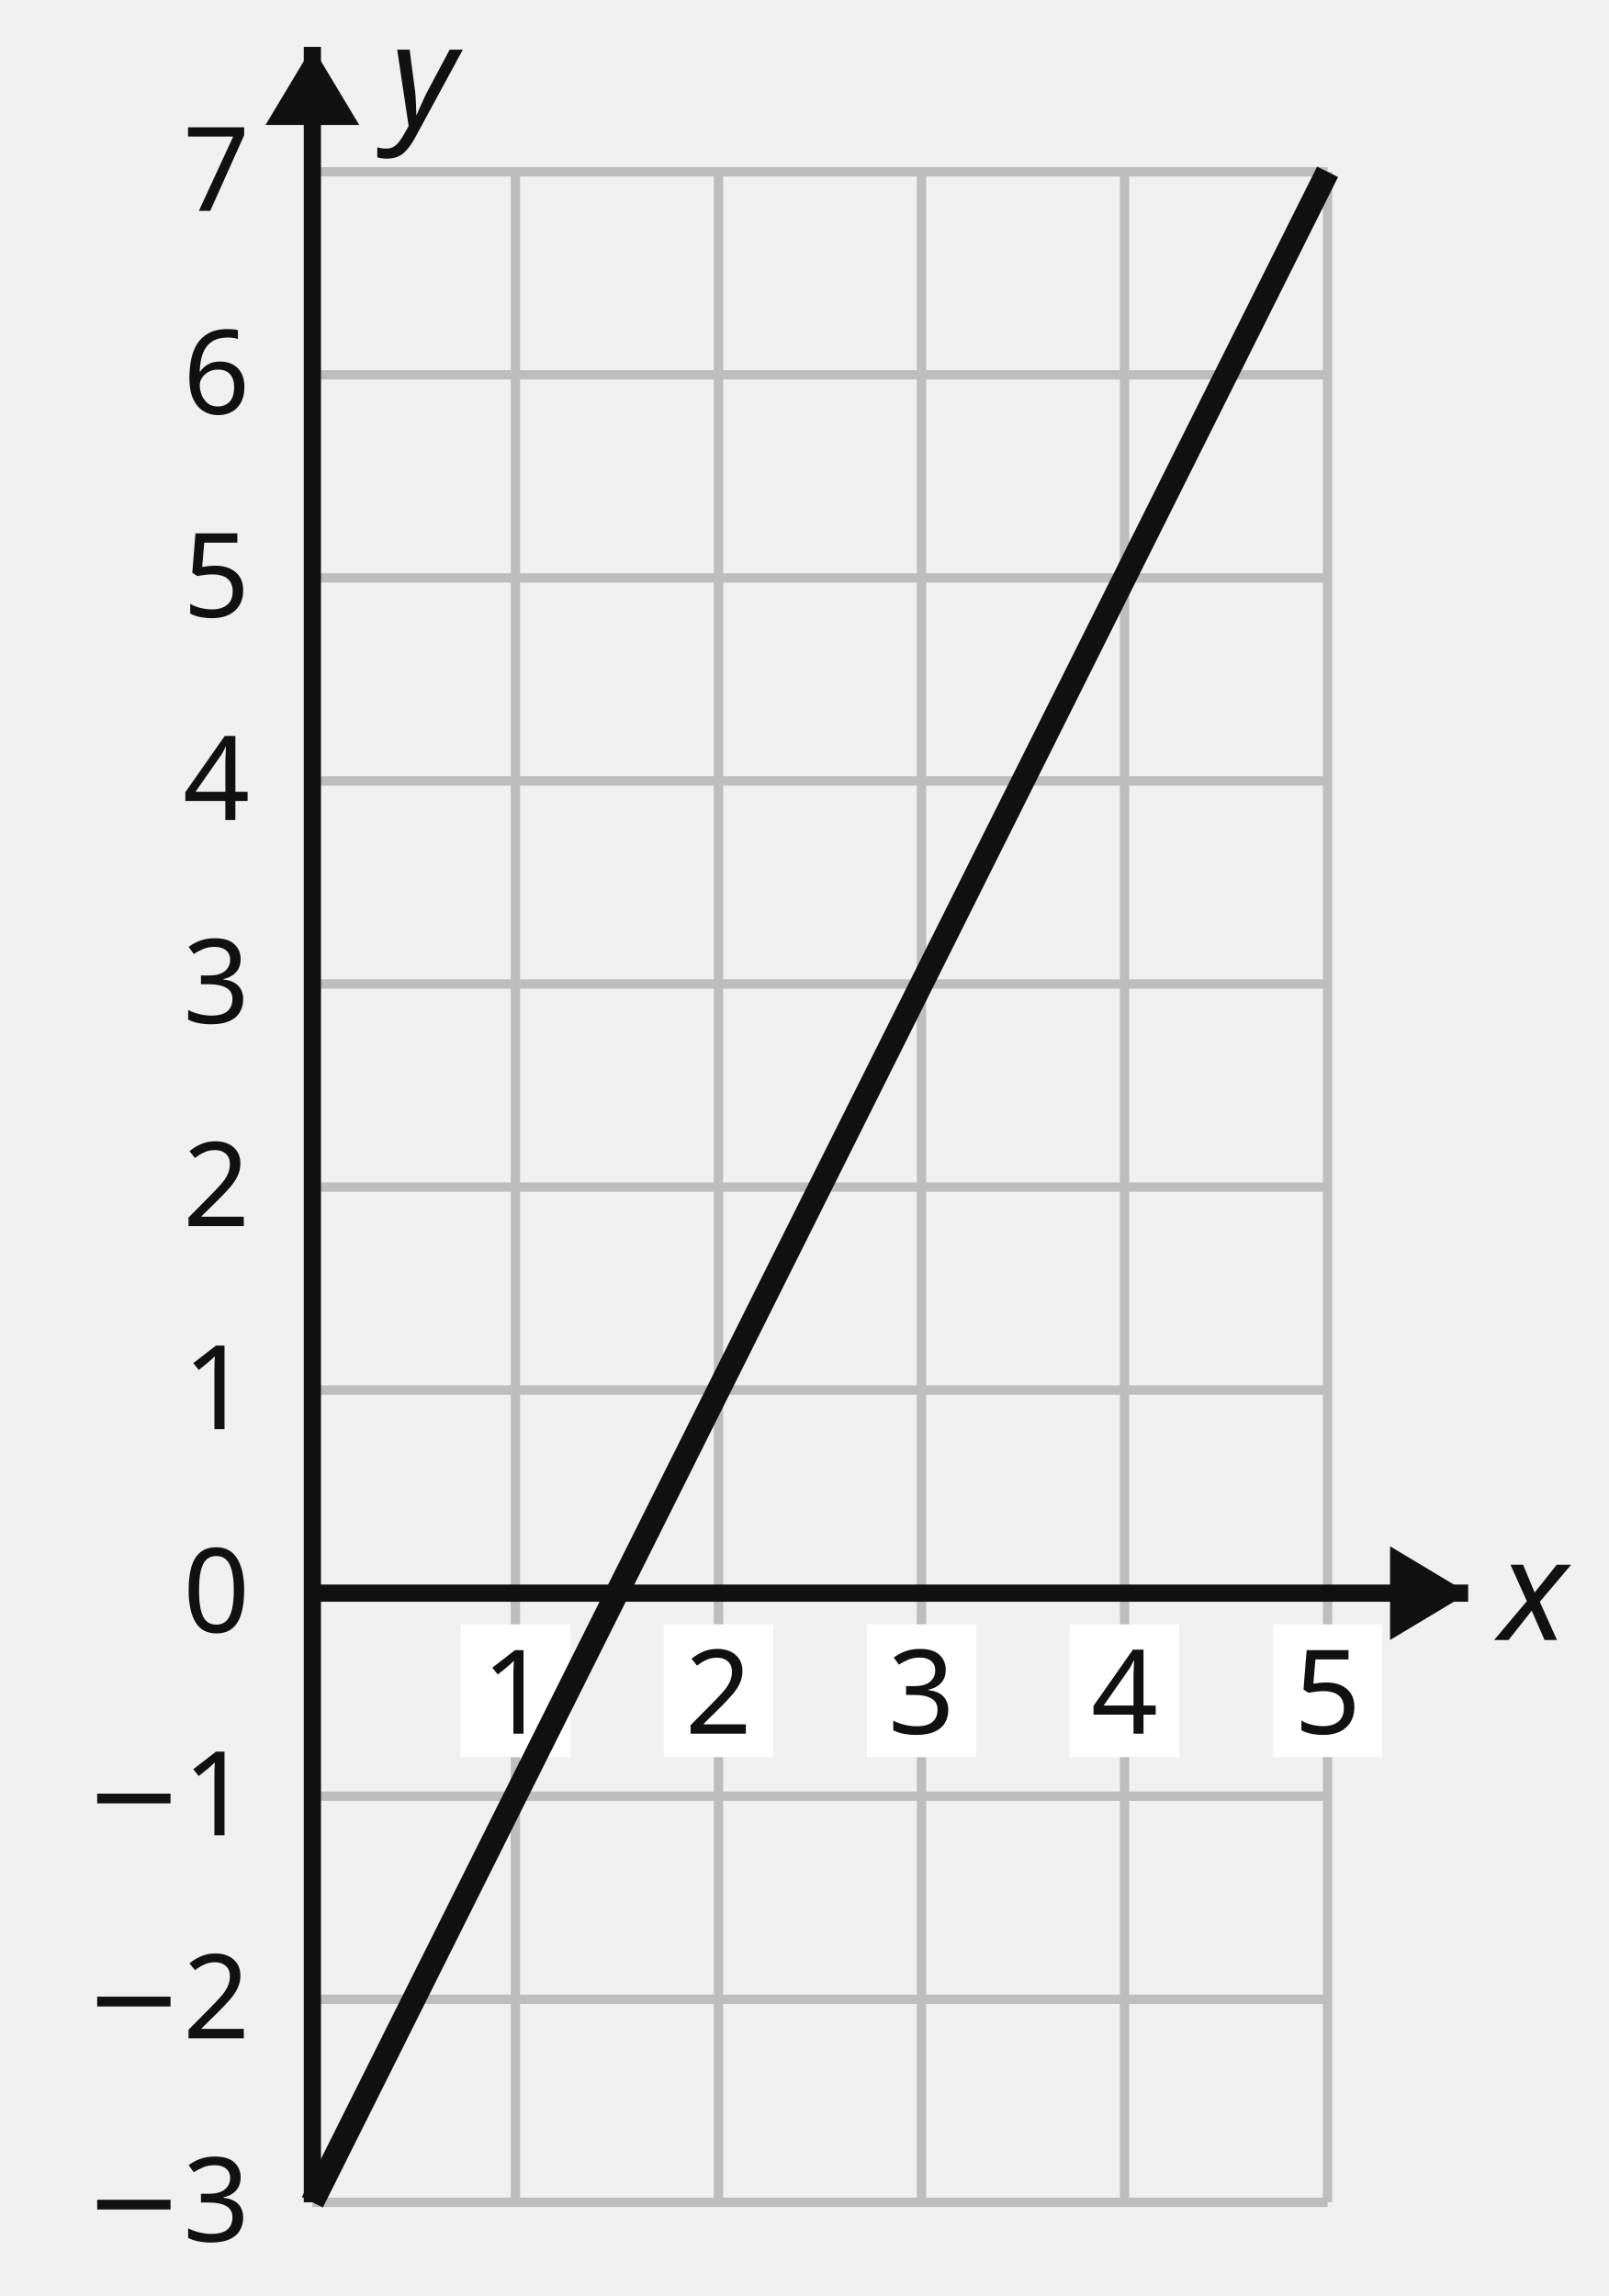
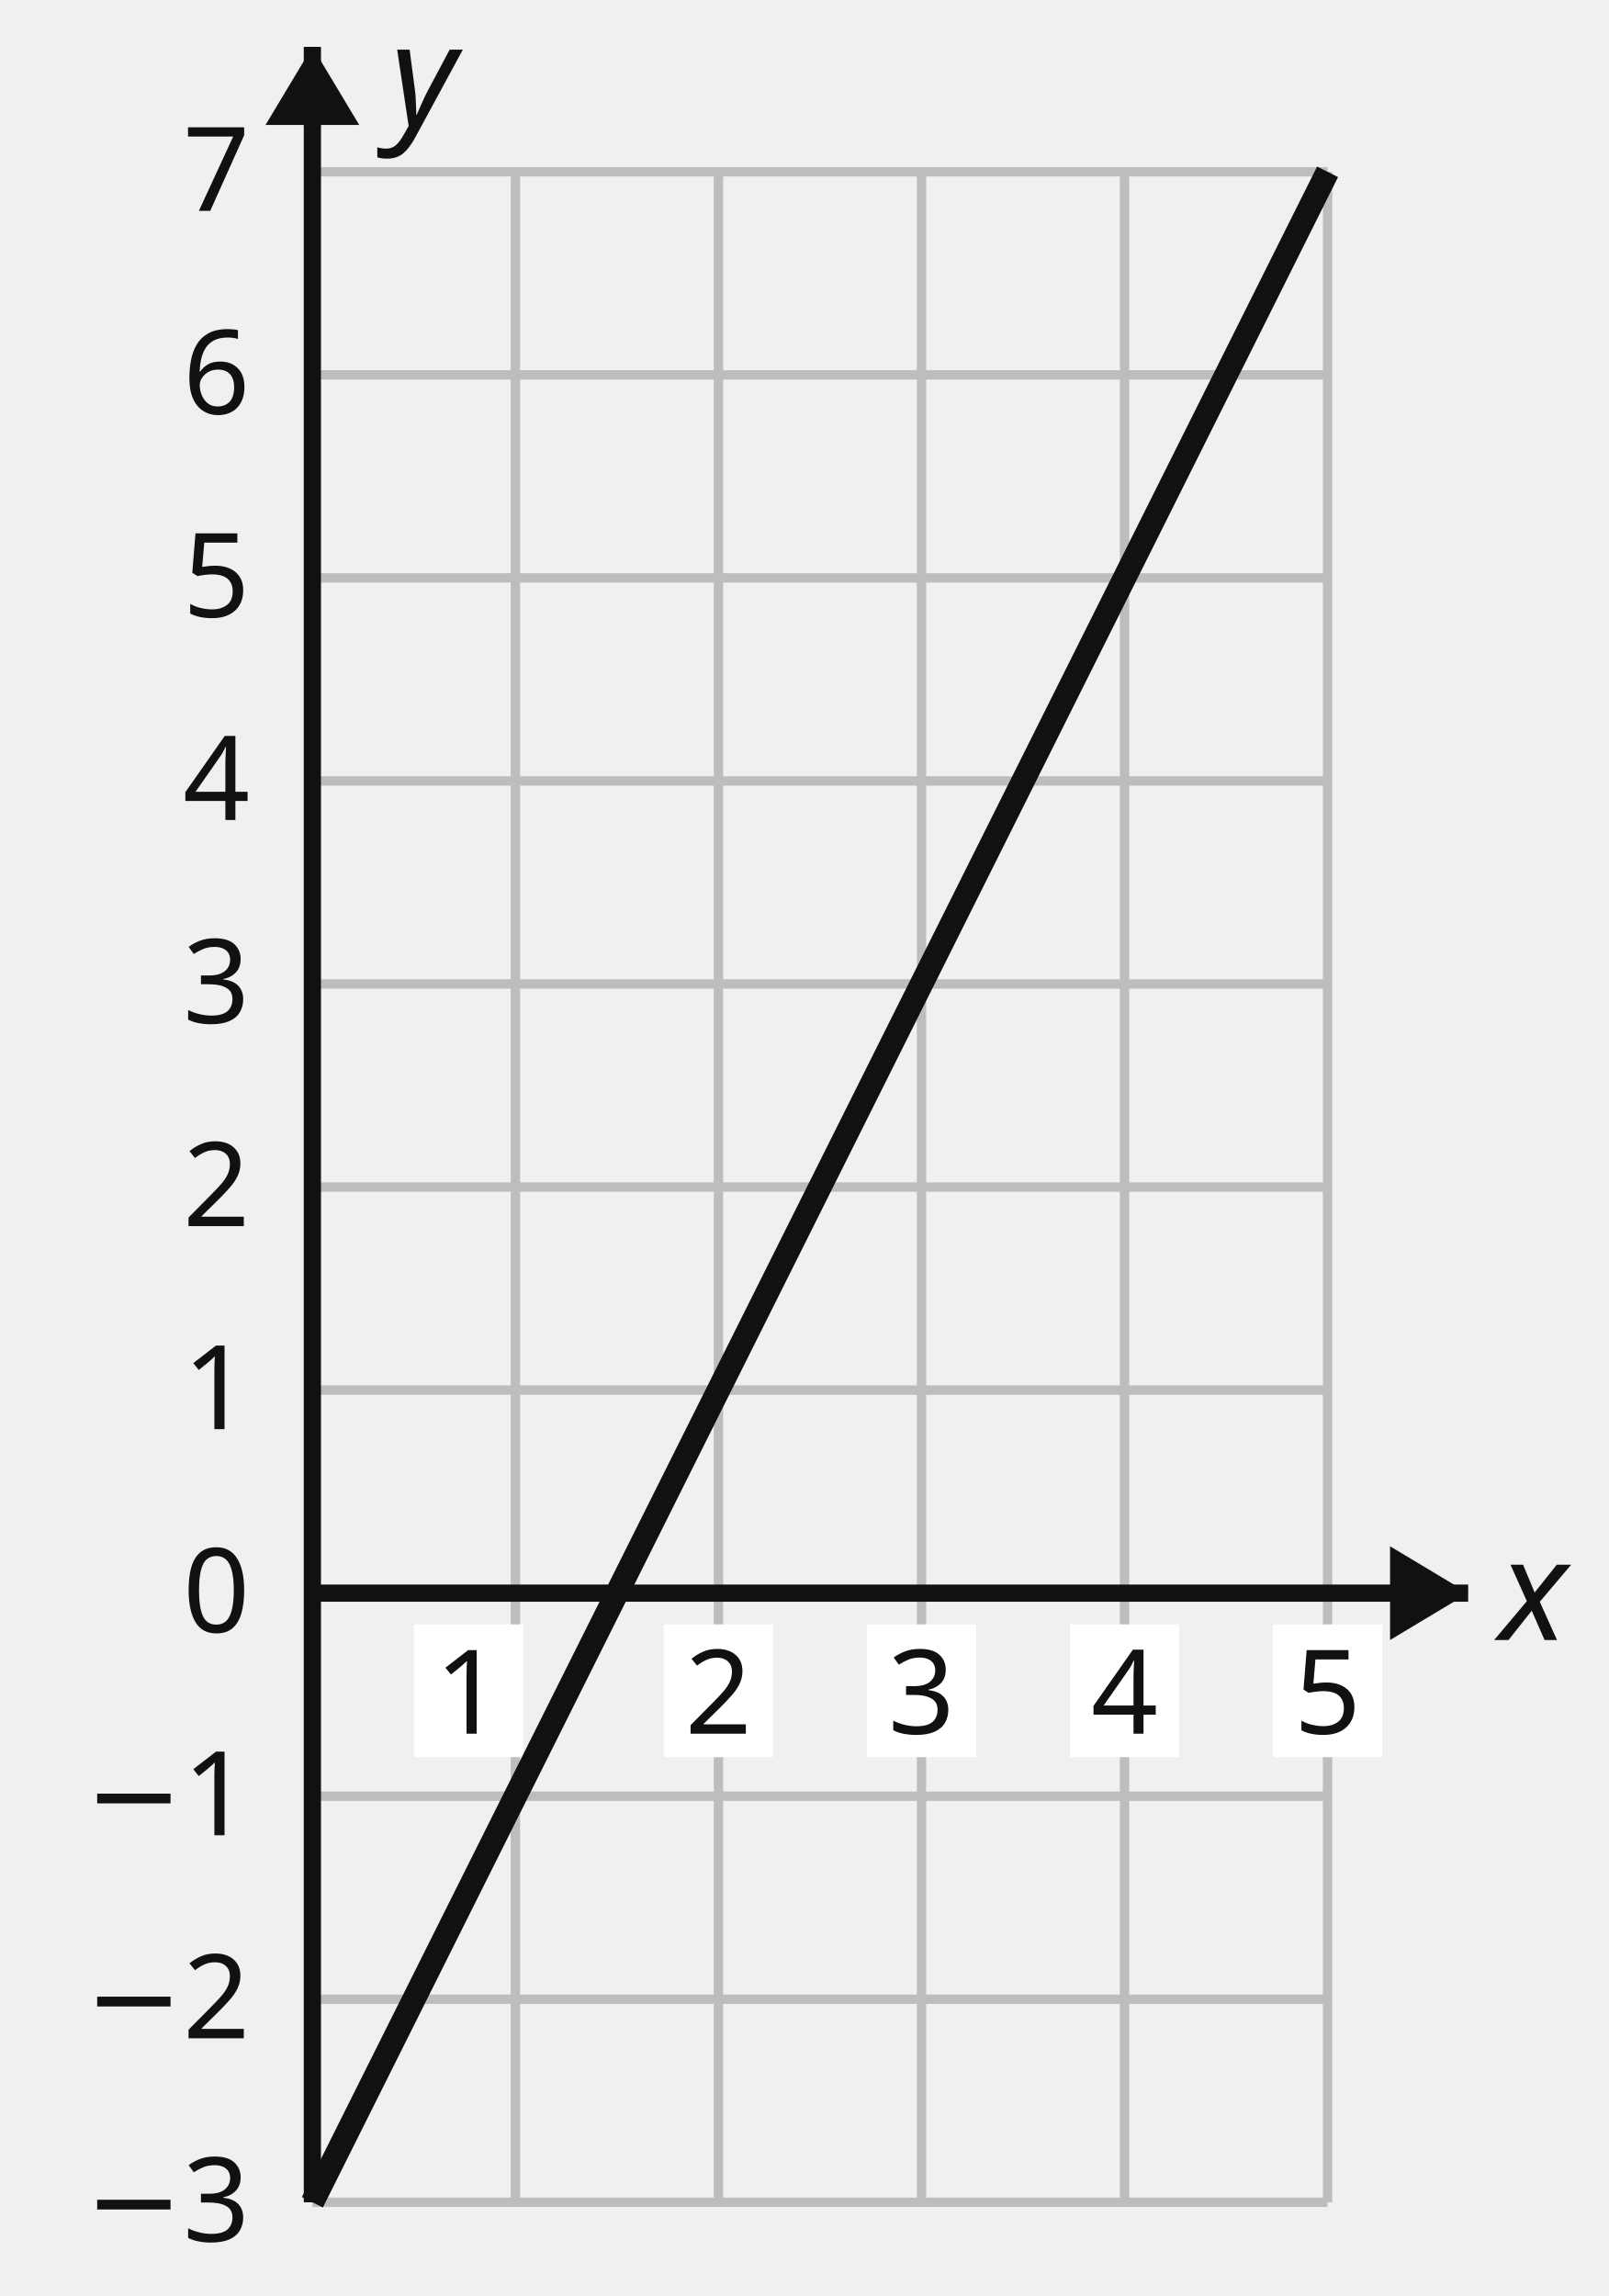
<svg xmlns="http://www.w3.org/2000/svg" viewBox="0 0 206 294" width="206" height="294">
  <line x1="40" y1="282" x2="40" y2="22" stroke="#bdbdbd" stroke-width="1.2" />
  <line x1="66" y1="282" x2="66" y2="22" stroke="#bdbdbd" stroke-width="1.2" />
  <line x1="92" y1="282" x2="92" y2="22" stroke="#bdbdbd" stroke-width="1.2" />
  <line x1="118" y1="282" x2="118" y2="22" stroke="#bdbdbd" stroke-width="1.2" />
  <line x1="144" y1="282" x2="144" y2="22" stroke="#bdbdbd" stroke-width="1.2" />
  <line x1="170" y1="282" x2="170" y2="22" stroke="#bdbdbd" stroke-width="1.2" />
  <line x1="40" y1="282" x2="170" y2="282" stroke="#bdbdbd" stroke-width="1.2" />
  <line x1="40" y1="256" x2="170" y2="256" stroke="#bdbdbd" stroke-width="1.2" />
  <line x1="40" y1="230" x2="170" y2="230" stroke="#bdbdbd" stroke-width="1.2" />
  <line x1="40" y1="204" x2="170" y2="204" stroke="#bdbdbd" stroke-width="1.2" />
  <line x1="40" y1="178" x2="170" y2="178" stroke="#bdbdbd" stroke-width="1.2" />
  <line x1="40" y1="152" x2="170" y2="152" stroke="#bdbdbd" stroke-width="1.2" />
  <line x1="40" y1="126" x2="170" y2="126" stroke="#bdbdbd" stroke-width="1.2" />
  <line x1="40" y1="100" x2="170" y2="100" stroke="#bdbdbd" stroke-width="1.2" />
  <line x1="40" y1="74" x2="170" y2="74" stroke="#bdbdbd" stroke-width="1.2" />
  <line x1="40" y1="48" x2="170" y2="48" stroke="#bdbdbd" stroke-width="1.2" />
  <line x1="40" y1="22" x2="170" y2="22" stroke="#bdbdbd" stroke-width="1.2" />
  <line x1="40" y1="204" x2="188" y2="204" stroke="#111" stroke-width="2.2" />
  <line x1="40" y1="282" x2="40" y2="6" stroke="#111" stroke-width="2.2" />
  <path d="M 188 204 l -10 -6 l 0 12 Z" fill="#111" />
  <path d="M 40 6 l -6 10 l 12 0 Z" fill="#111" />
  <text x="192" y="210" font-family="Atkinson Hyperlegible, Noto Sans, sans-serif" font-size="18" font-style="italic" fill="#111">x</text>
  <text x="50" y="16" font-family="Atkinson Hyperlegible, Noto Sans, sans-serif" font-size="18" font-style="italic" fill="#111">y</text>
-   <rect x="59" y="208" width="14" height="17" fill="#fff" />
-   <text x="66" y="222" font-family="Atkinson Hyperlegible, Noto Sans, sans-serif" font-size="15" text-anchor="middle" fill="#111">1</text>
+   <rect x="53" y="208" width="14" height="17" fill="#fff" />
+   <text x="60" y="222" font-family="Atkinson Hyperlegible, Noto Sans, sans-serif" font-size="15" text-anchor="middle" fill="#111">1</text>
  <rect x="85" y="208" width="14" height="17" fill="#fff" />
  <text x="92" y="222" font-family="Atkinson Hyperlegible, Noto Sans, sans-serif" font-size="15" text-anchor="middle" fill="#111">2</text>
  <rect x="111" y="208" width="14" height="17" fill="#fff" />
  <text x="118" y="222" font-family="Atkinson Hyperlegible, Noto Sans, sans-serif" font-size="15" text-anchor="middle" fill="#111">3</text>
  <rect x="137" y="208" width="14" height="17" fill="#fff" />
  <text x="144" y="222" font-family="Atkinson Hyperlegible, Noto Sans, sans-serif" font-size="15" text-anchor="middle" fill="#111">4</text>
  <rect x="163" y="208" width="14" height="17" fill="#fff" />
  <text x="170" y="222" font-family="Atkinson Hyperlegible, Noto Sans, sans-serif" font-size="15" text-anchor="middle" fill="#111">5</text>
  <text x="32" y="287" font-family="Atkinson Hyperlegible, Noto Sans, sans-serif" font-size="15" text-anchor="end" fill="#111">−3</text>
  <text x="32" y="261" font-family="Atkinson Hyperlegible, Noto Sans, sans-serif" font-size="15" text-anchor="end" fill="#111">−2</text>
  <text x="32" y="235" font-family="Atkinson Hyperlegible, Noto Sans, sans-serif" font-size="15" text-anchor="end" fill="#111">−1</text>
  <text x="32" y="209" font-family="Atkinson Hyperlegible, Noto Sans, sans-serif" font-size="15" text-anchor="end" fill="#111">0</text>
  <text x="32" y="183" font-family="Atkinson Hyperlegible, Noto Sans, sans-serif" font-size="15" text-anchor="end" fill="#111">1</text>
  <text x="32" y="157" font-family="Atkinson Hyperlegible, Noto Sans, sans-serif" font-size="15" text-anchor="end" fill="#111">2</text>
  <text x="32" y="131" font-family="Atkinson Hyperlegible, Noto Sans, sans-serif" font-size="15" text-anchor="end" fill="#111">3</text>
  <text x="32" y="105" font-family="Atkinson Hyperlegible, Noto Sans, sans-serif" font-size="15" text-anchor="end" fill="#111">4</text>
  <text x="32" y="79" font-family="Atkinson Hyperlegible, Noto Sans, sans-serif" font-size="15" text-anchor="end" fill="#111">5</text>
  <text x="32" y="53" font-family="Atkinson Hyperlegible, Noto Sans, sans-serif" font-size="15" text-anchor="end" fill="#111">6</text>
  <text x="32" y="27" font-family="Atkinson Hyperlegible, Noto Sans, sans-serif" font-size="15" text-anchor="end" fill="#111">7</text>
  <line x1="40" y1="282" x2="170" y2="22" stroke="#111" stroke-width="3" />
</svg>
